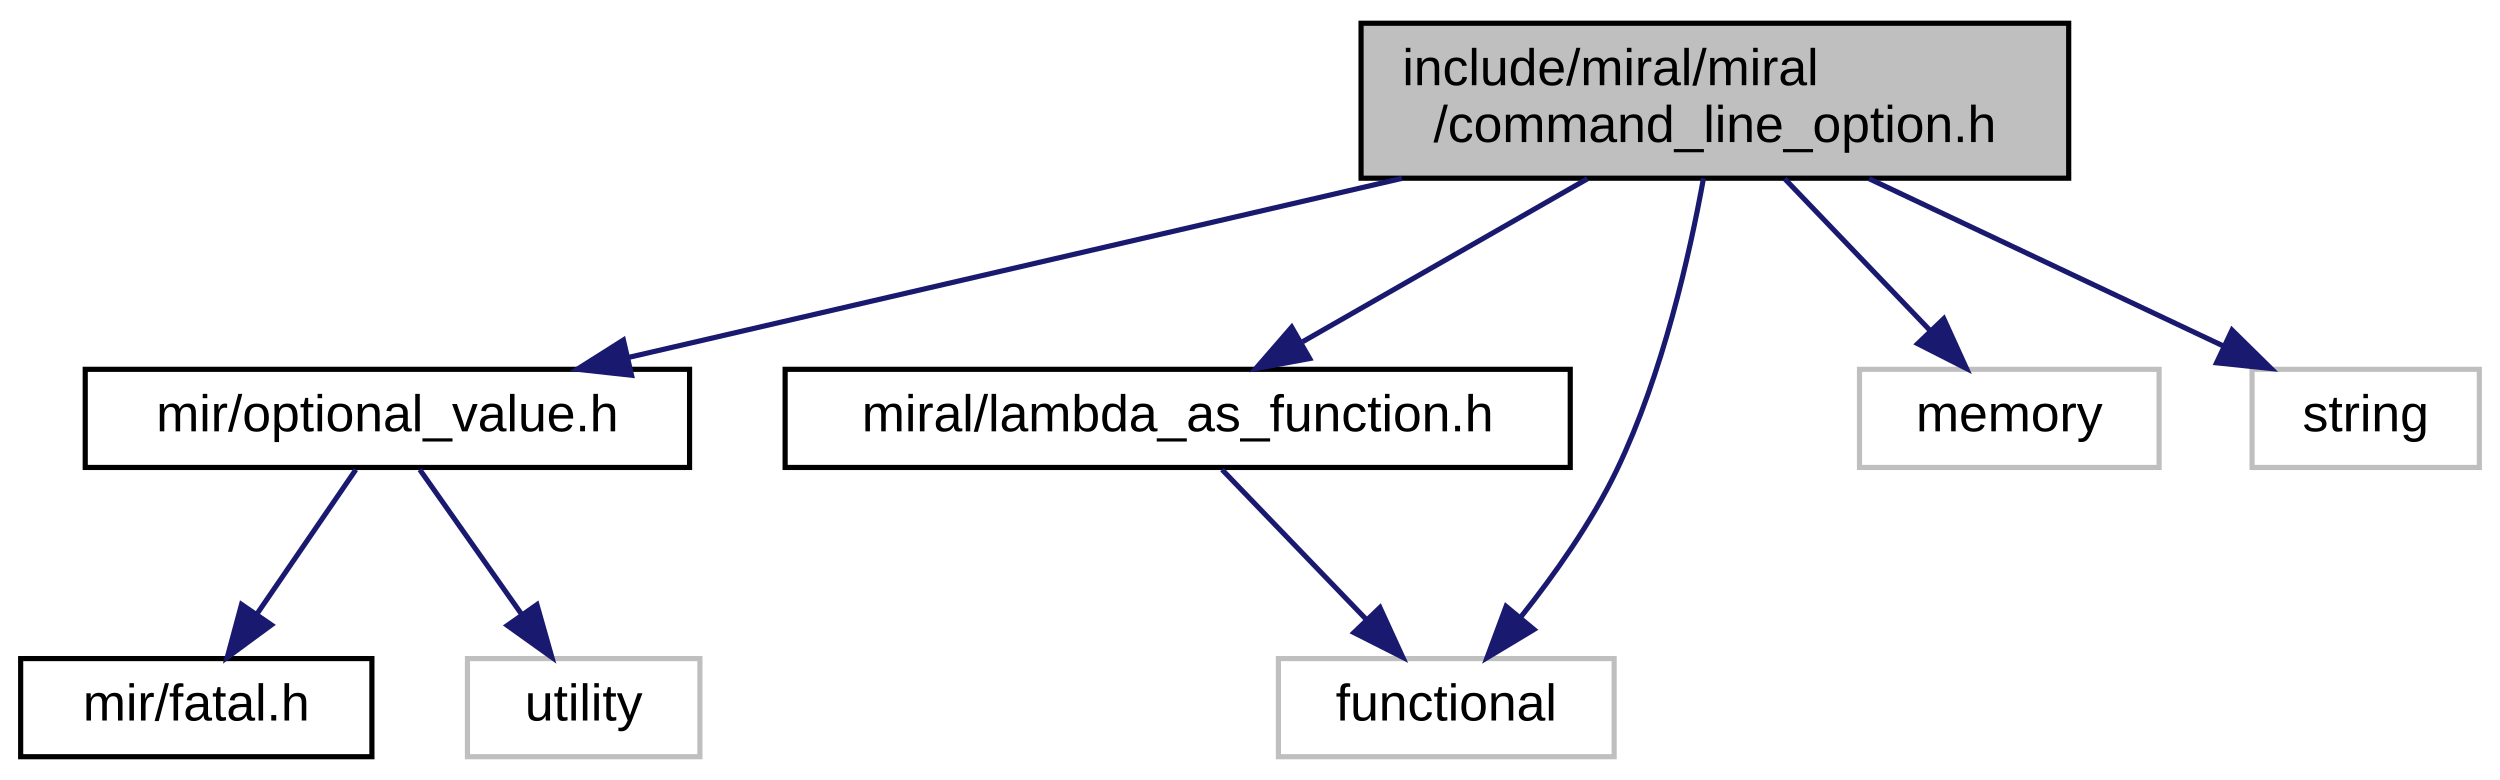
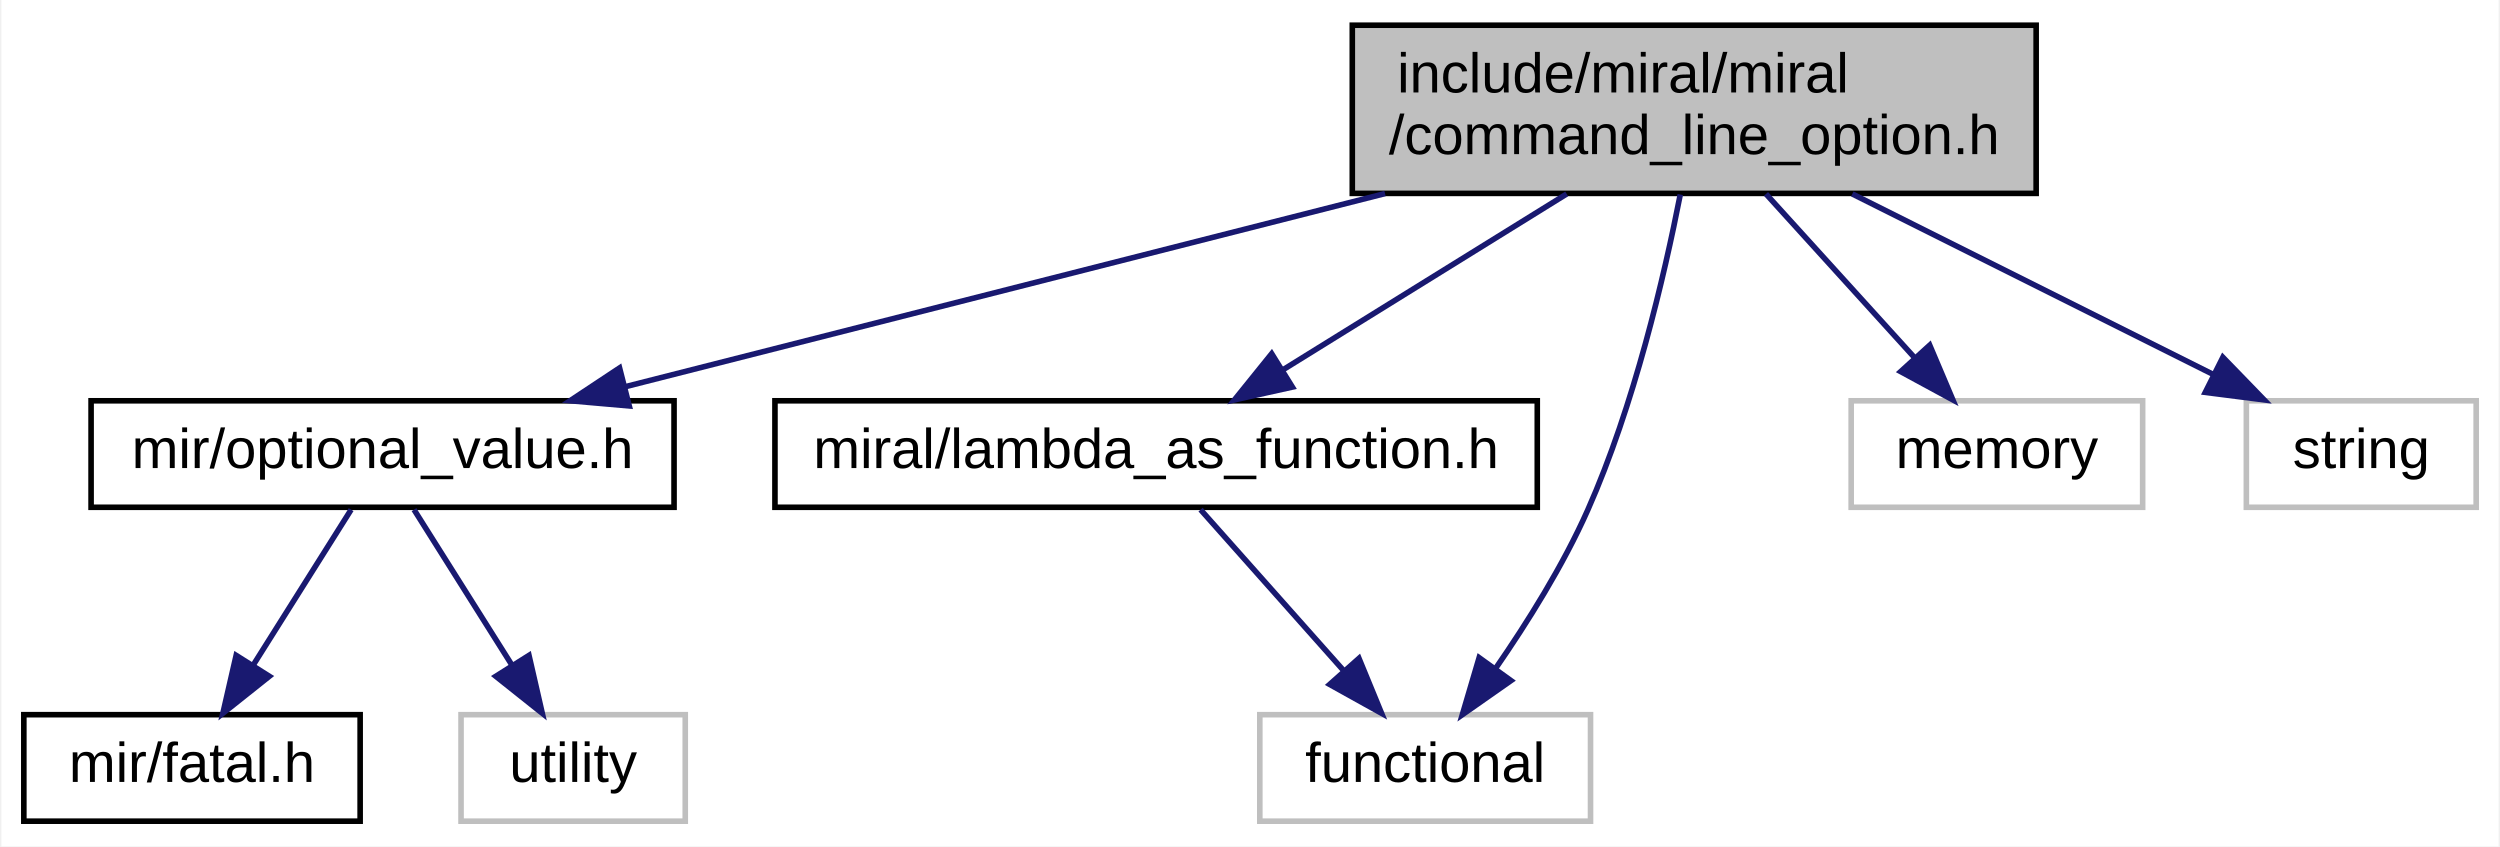
- <svg xmlns="http://www.w3.org/2000/svg" xmlns:xlink="http://www.w3.org/1999/xlink" width="484pt" height="151pt" viewBox="0.00 0.00 484.00 151.00">
+ <svg xmlns="http://www.w3.org/2000/svg" xmlns:xlink="http://www.w3.org/1999/xlink" width="446pt" height="151pt" viewBox="0.00 0.00 445.50 151.00">
  <g id="graph0" class="graph" transform="scale(1 1) rotate(0) translate(4 147)">
-     <polygon fill="white" stroke="transparent" points="-4,4 -4,-147 480,-147 480,4 -4,4" />
+     <polygon fill="white" stroke="transparent" points="-4,4 -4,-147 441.5,-147 441.5,4 -4,4" />
    <g id="node1" class="node">
      <g id="a_node1">
        <a xlink:title=" ">
-           <polygon fill="#bfbfbf" stroke="black" points="259.5,-112.5 259.5,-142.5 396.5,-142.5 396.5,-112.5 259.5,-112.5" />
-           <text text-anchor="start" x="267.5" y="-130.5" font-family="Arial" font-size="10.00">include/miral/miral</text>
-           <text text-anchor="middle" x="328" y="-119.5" font-family="Arial" font-size="10.00">/command_line_option.h</text>
+           <polygon fill="#bfbfbf" stroke="black" points="237,-112.5 237,-142.5 359,-142.5 359,-112.5 237,-112.5" />
+           <text text-anchor="start" x="245" y="-130.5" font-family="Arial" font-size="10.00">include/miral/miral</text>
+           <text text-anchor="middle" x="298" y="-119.5" font-family="Arial" font-size="10.00">/command_line_option.h</text>
        </a>
      </g>
    </g>
    <g id="node2" class="node">
      <g id="a_node2">
        <a xlink:href="optional__value_8h.html" target="_top" xlink:title=" ">
-           <polygon fill="white" stroke="black" points="12.5,-56.5 12.5,-75.5 129.5,-75.5 129.5,-56.5 12.5,-56.5" />
-           <text text-anchor="middle" x="71" y="-63.5" font-family="Arial" font-size="10.00">mir/optional_value.h</text>
+           <polygon fill="white" stroke="black" points="12,-56.5 12,-75.5 116,-75.5 116,-56.5 12,-56.5" />
+           <text text-anchor="middle" x="64" y="-63.5" font-family="Arial" font-size="10.00">mir/optional_value.h</text>
        </a>
      </g>
    </g>
    <g id="edge1" class="edge">
-       <path fill="none" stroke="midnightblue" d="M267.42,-112.47C221.63,-101.87 159.69,-87.53 117.7,-77.81" />
-       <polygon fill="midnightblue" stroke="midnightblue" points="118.27,-74.35 107.74,-75.51 116.69,-81.17 118.27,-74.35" />
+       <path fill="none" stroke="midnightblue" d="M242.84,-112.47C201.41,-101.94 145.47,-87.72 107.25,-78" />
+       <polygon fill="midnightblue" stroke="midnightblue" points="108.01,-74.58 97.45,-75.51 106.28,-81.36 108.01,-74.58" />
    </g>
    <g id="node5" class="node">
      <g id="a_node5">
        <a xlink:href="lambda__as__function_8h.html" target="_top" xlink:title=" ">
-           <polygon fill="white" stroke="black" points="148,-56.5 148,-75.5 300,-75.5 300,-56.5 148,-56.5" />
-           <text text-anchor="middle" x="224" y="-63.5" font-family="Arial" font-size="10.00">miral/lambda_as_function.h</text>
+           <polygon fill="white" stroke="black" points="134,-56.5 134,-75.5 270,-75.5 270,-56.5 134,-56.5" />
+           <text text-anchor="middle" x="202" y="-63.5" font-family="Arial" font-size="10.00">miral/lambda_as_function.h</text>
        </a>
      </g>
    </g>
    <g id="edge4" class="edge">
-       <path fill="none" stroke="midnightblue" d="M303.35,-112.4C286.68,-102.86 264.77,-90.32 248.19,-80.84" />
-       <polygon fill="midnightblue" stroke="midnightblue" points="249.55,-77.59 239.13,-75.66 246.07,-83.66 249.55,-77.59" />
+       <path fill="none" stroke="midnightblue" d="M275.25,-112.4C260.01,-102.95 240.01,-90.56 224.76,-81.11" />
+       <polygon fill="midnightblue" stroke="midnightblue" points="226.31,-77.95 215.97,-75.66 222.62,-83.9 226.31,-77.95" />
    </g>
    <g id="node6" class="node">
      <g id="a_node6">
        <a xlink:title=" ">
-           <polygon fill="white" stroke="#bfbfbf" points="243.5,-0.5 243.5,-19.5 308.5,-19.5 308.5,-0.5 243.5,-0.5" />
-           <text text-anchor="middle" x="276" y="-7.5" font-family="Arial" font-size="10.00">functional</text>
+           <polygon fill="white" stroke="#bfbfbf" points="220.5,-0.5 220.5,-19.5 279.5,-19.5 279.5,-0.5 220.5,-0.5" />
+           <text text-anchor="middle" x="250" y="-7.5" font-family="Arial" font-size="10.00">functional</text>
        </a>
      </g>
    </g>
    <g id="edge6" class="edge">
-       <path fill="none" stroke="midnightblue" d="M325.79,-112.45C323.14,-97.82 317.9,-74.51 309,-56 304.13,-45.87 296.9,-35.68 290.44,-27.56" />
-       <polygon fill="midnightblue" stroke="midnightblue" points="292.97,-25.13 283.89,-19.67 287.58,-29.6 292.97,-25.13" />
+       <path fill="none" stroke="midnightblue" d="M295.51,-112.29C292.66,-97.73 287.28,-74.65 279,-56 274.62,-46.13 268.23,-35.94 262.57,-27.76" />
+       <polygon fill="midnightblue" stroke="midnightblue" points="265.31,-25.58 256.63,-19.5 259.63,-29.67 265.31,-25.58" />
    </g>
    <g id="node7" class="node">
      <g id="a_node7">
        <a xlink:title=" ">
-           <polygon fill="white" stroke="#bfbfbf" points="356,-56.5 356,-75.5 414,-75.5 414,-56.5 356,-56.5" />
-           <text text-anchor="middle" x="385" y="-63.5" font-family="Arial" font-size="10.00">memory</text>
+           <polygon fill="white" stroke="#bfbfbf" points="326,-56.5 326,-75.5 378,-75.5 378,-56.5 326,-56.5" />
+           <text text-anchor="middle" x="352" y="-63.5" font-family="Arial" font-size="10.00">memory</text>
        </a>
      </g>
    </g>
    <g id="edge7" class="edge">
-       <path fill="none" stroke="midnightblue" d="M341.51,-112.4C349.96,-103.58 360.88,-92.18 369.66,-83.02" />
-       <polygon fill="midnightblue" stroke="midnightblue" points="372.32,-85.3 376.71,-75.66 367.26,-80.46 372.32,-85.3" />
+       <path fill="none" stroke="midnightblue" d="M310.8,-112.4C318.72,-103.66 328.94,-92.41 337.21,-83.3" />
+       <polygon fill="midnightblue" stroke="midnightblue" points="340.01,-85.42 344.14,-75.66 334.83,-80.71 340.01,-85.42" />
    </g>
    <g id="node8" class="node">
      <g id="a_node8">
        <a xlink:title=" ">
-           <polygon fill="white" stroke="#bfbfbf" points="432,-56.5 432,-75.5 476,-75.5 476,-56.5 432,-56.5" />
-           <text text-anchor="middle" x="454" y="-63.5" font-family="Arial" font-size="10.00">string</text>
+           <polygon fill="white" stroke="#bfbfbf" points="396.5,-56.5 396.5,-75.5 437.5,-75.5 437.5,-56.5 396.5,-56.5" />
+           <text text-anchor="middle" x="417" y="-63.5" font-family="Arial" font-size="10.00">string</text>
        </a>
      </g>
    </g>
    <g id="edge8" class="edge">
-       <path fill="none" stroke="midnightblue" d="M357.86,-112.4C378.62,-102.59 406.1,-89.62 426.36,-80.05" />
-       <polygon fill="midnightblue" stroke="midnightblue" points="428.12,-83.09 435.67,-75.66 425.13,-76.76 428.12,-83.09" />
+       <path fill="none" stroke="midnightblue" d="M326.2,-112.4C345.72,-102.64 371.53,-89.74 390.63,-80.18" />
+       <polygon fill="midnightblue" stroke="midnightblue" points="392.31,-83.26 399.68,-75.66 389.17,-77 392.31,-83.26" />
    </g>
    <g id="node3" class="node">
      <g id="a_node3">
        <a xlink:href="fatal_8h.html" target="_top" xlink:title=" ">
-           <polygon fill="white" stroke="black" points="0,-0.5 0,-19.5 68,-19.5 68,-0.5 0,-0.5" />
-           <text text-anchor="middle" x="34" y="-7.5" font-family="Arial" font-size="10.00">mir/fatal.h</text>
+           <polygon fill="white" stroke="black" points="0,-0.5 0,-19.5 60,-19.5 60,-0.5 0,-0.5" />
+           <text text-anchor="middle" x="30" y="-7.5" font-family="Arial" font-size="10.00">mir/fatal.h</text>
        </a>
      </g>
    </g>
    <g id="edge2" class="edge">
-       <path fill="none" stroke="midnightblue" d="M64.89,-56.08C59.72,-48.53 52.15,-37.49 45.81,-28.23" />
-       <polygon fill="midnightblue" stroke="midnightblue" points="48.54,-26.02 40,-19.75 42.76,-29.98 48.54,-26.02" />
+       <path fill="none" stroke="midnightblue" d="M58.39,-56.08C53.63,-48.53 46.68,-37.49 40.85,-28.23" />
+       <polygon fill="midnightblue" stroke="midnightblue" points="43.8,-26.35 35.51,-19.75 37.88,-30.08 43.8,-26.35" />
    </g>
    <g id="node4" class="node">
      <g id="a_node4">
        <a xlink:title=" ">
-           <polygon fill="white" stroke="#bfbfbf" points="86.5,-0.5 86.5,-19.5 131.5,-19.5 131.5,-0.5 86.5,-0.5" />
-           <text text-anchor="middle" x="109" y="-7.5" font-family="Arial" font-size="10.00">utility</text>
+           <polygon fill="white" stroke="#bfbfbf" points="78,-0.5 78,-19.5 118,-19.5 118,-0.5 78,-0.5" />
+           <text text-anchor="middle" x="98" y="-7.5" font-family="Arial" font-size="10.00">utility</text>
        </a>
      </g>
    </g>
    <g id="edge3" class="edge">
-       <path fill="none" stroke="midnightblue" d="M77.27,-56.08C82.64,-48.46 90.52,-37.26 97.08,-27.94" />
-       <polygon fill="midnightblue" stroke="midnightblue" points="99.95,-29.94 102.84,-19.75 94.22,-25.91 99.95,-29.94" />
+       <path fill="none" stroke="midnightblue" d="M69.61,-56.08C74.37,-48.53 81.32,-37.49 87.15,-28.23" />
+       <polygon fill="midnightblue" stroke="midnightblue" points="90.12,-30.08 92.49,-19.75 84.2,-26.35 90.12,-30.08" />
    </g>
    <g id="edge5" class="edge">
-       <path fill="none" stroke="midnightblue" d="M232.59,-56.08C240.16,-48.22 251.38,-36.57 260.51,-27.08" />
-       <polygon fill="midnightblue" stroke="midnightblue" points="263.16,-29.38 267.57,-19.75 258.12,-24.53 263.16,-29.38" />
+       <path fill="none" stroke="midnightblue" d="M209.93,-56.08C216.85,-48.3 227.07,-36.8 235.45,-27.37" />
+       <polygon fill="midnightblue" stroke="midnightblue" points="238.19,-29.55 242.22,-19.75 232.96,-24.9 238.19,-29.55" />
    </g>
  </g>
</svg>
